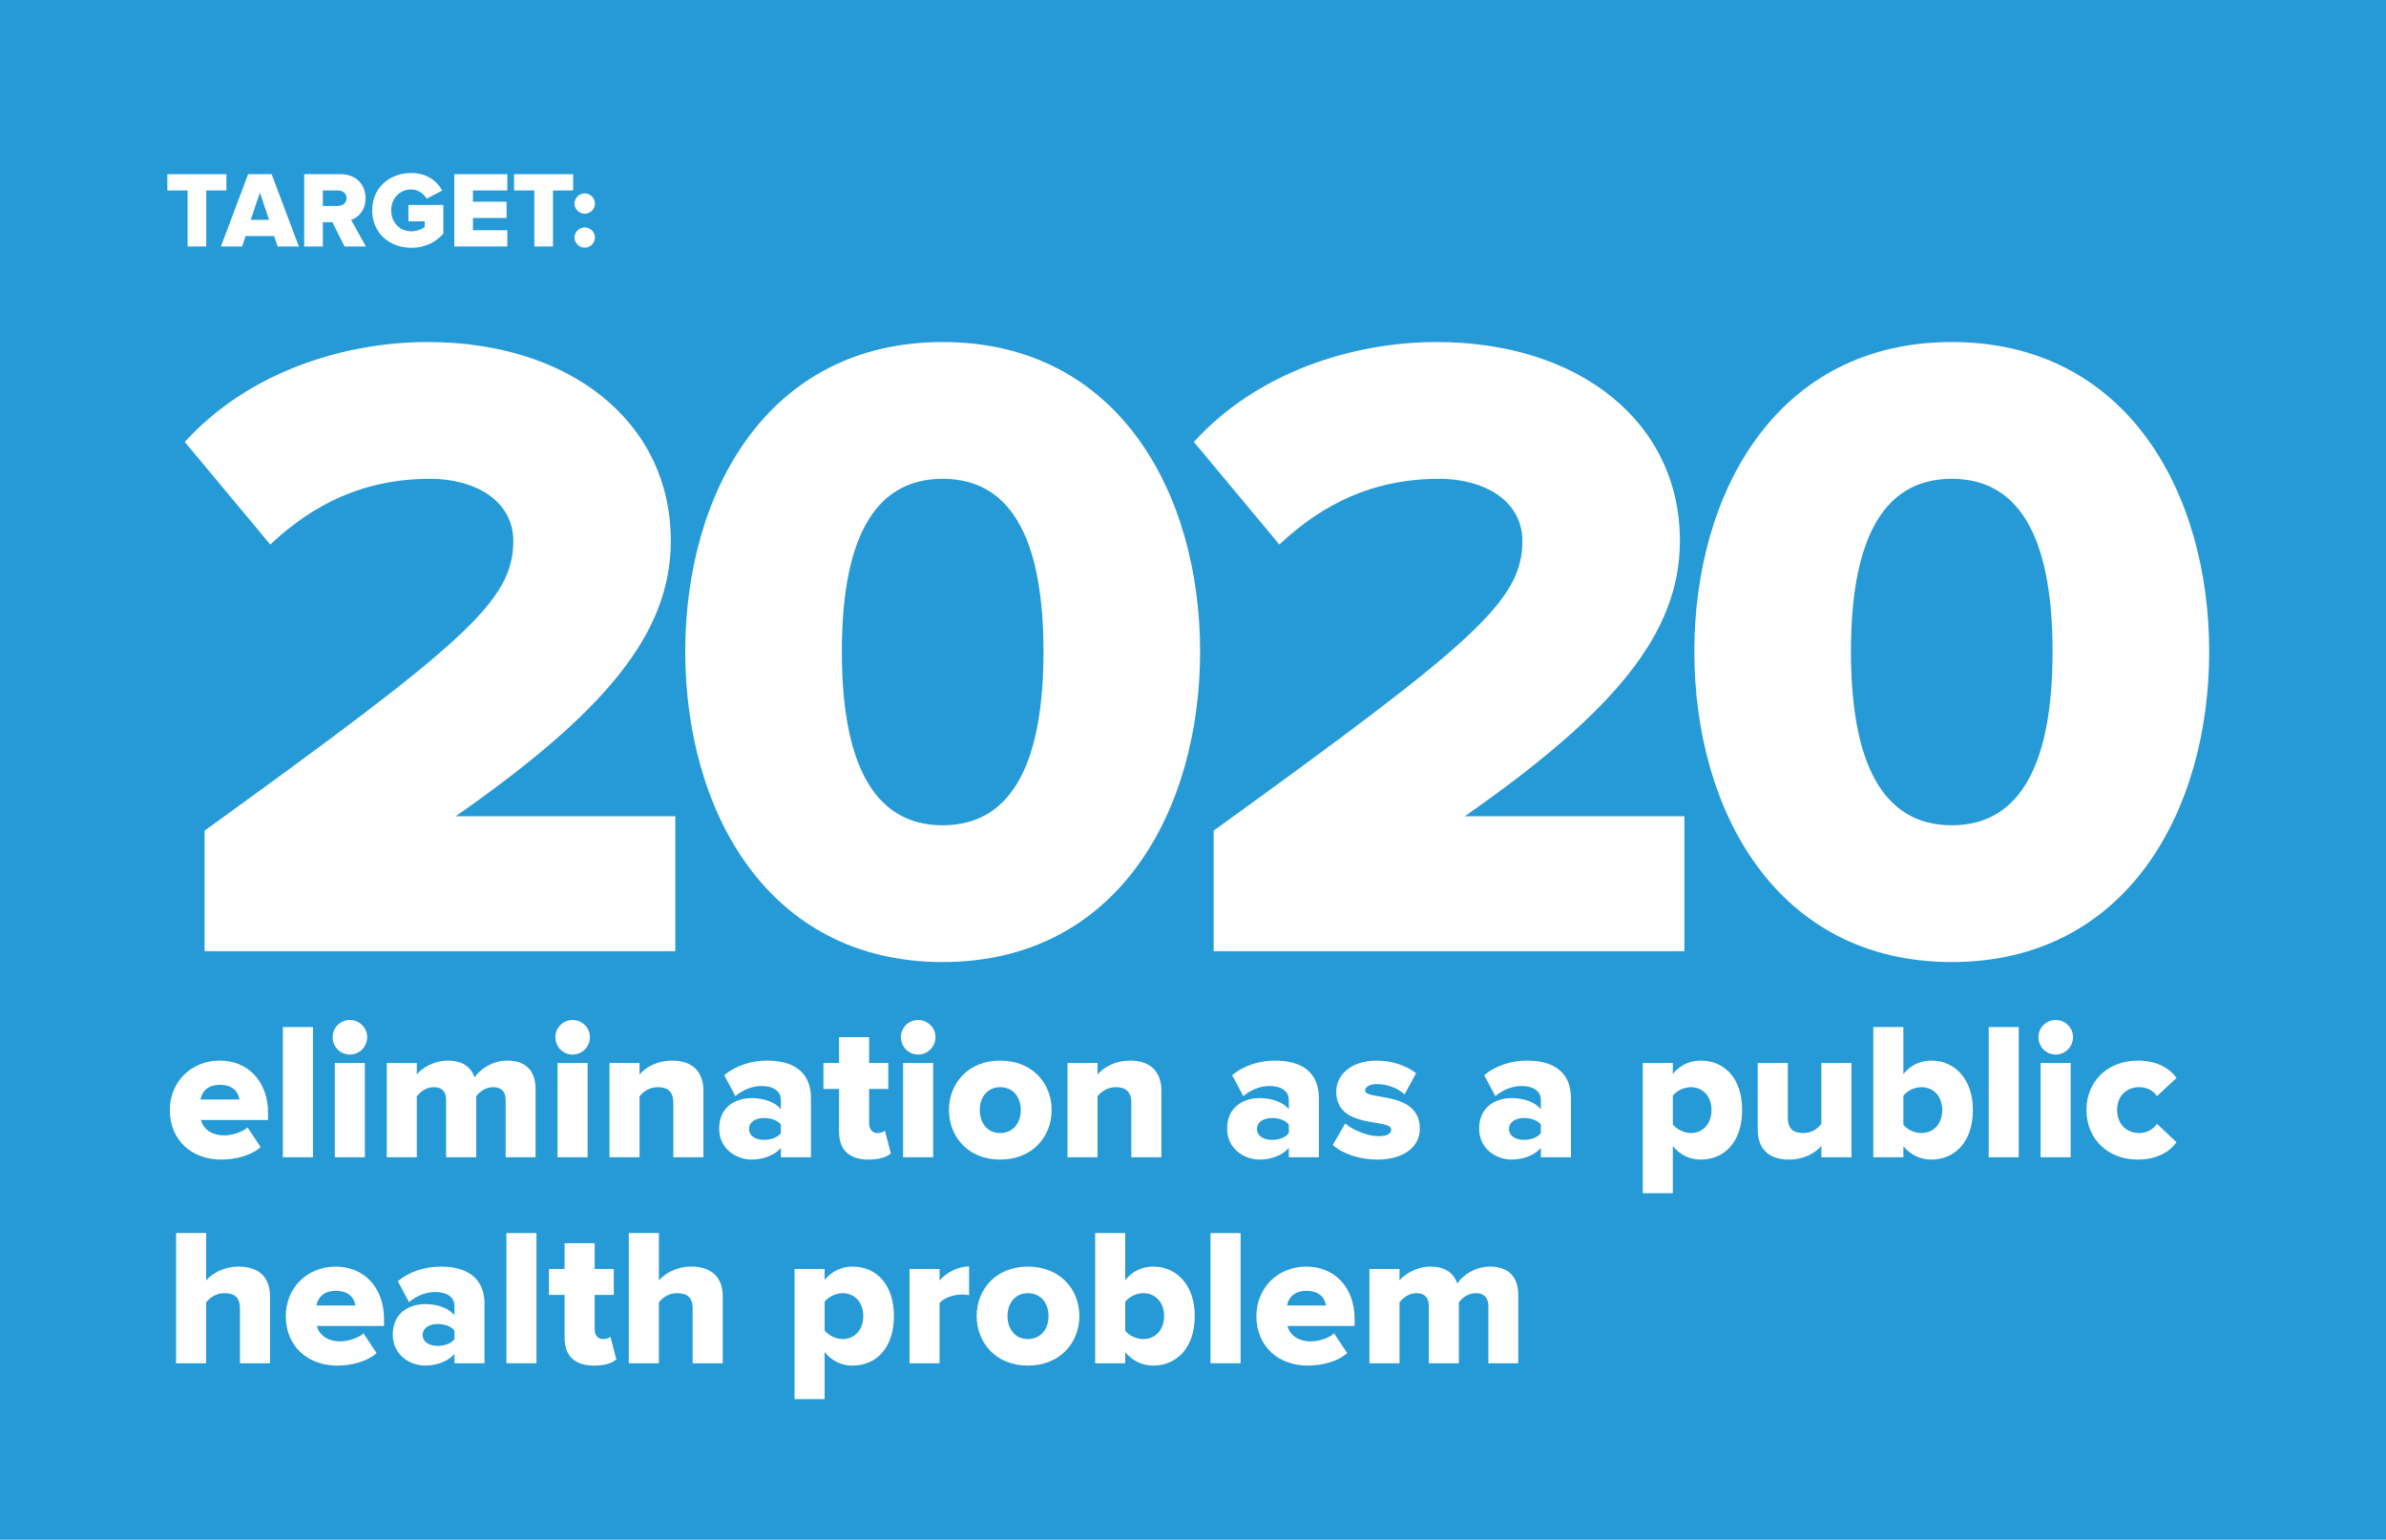
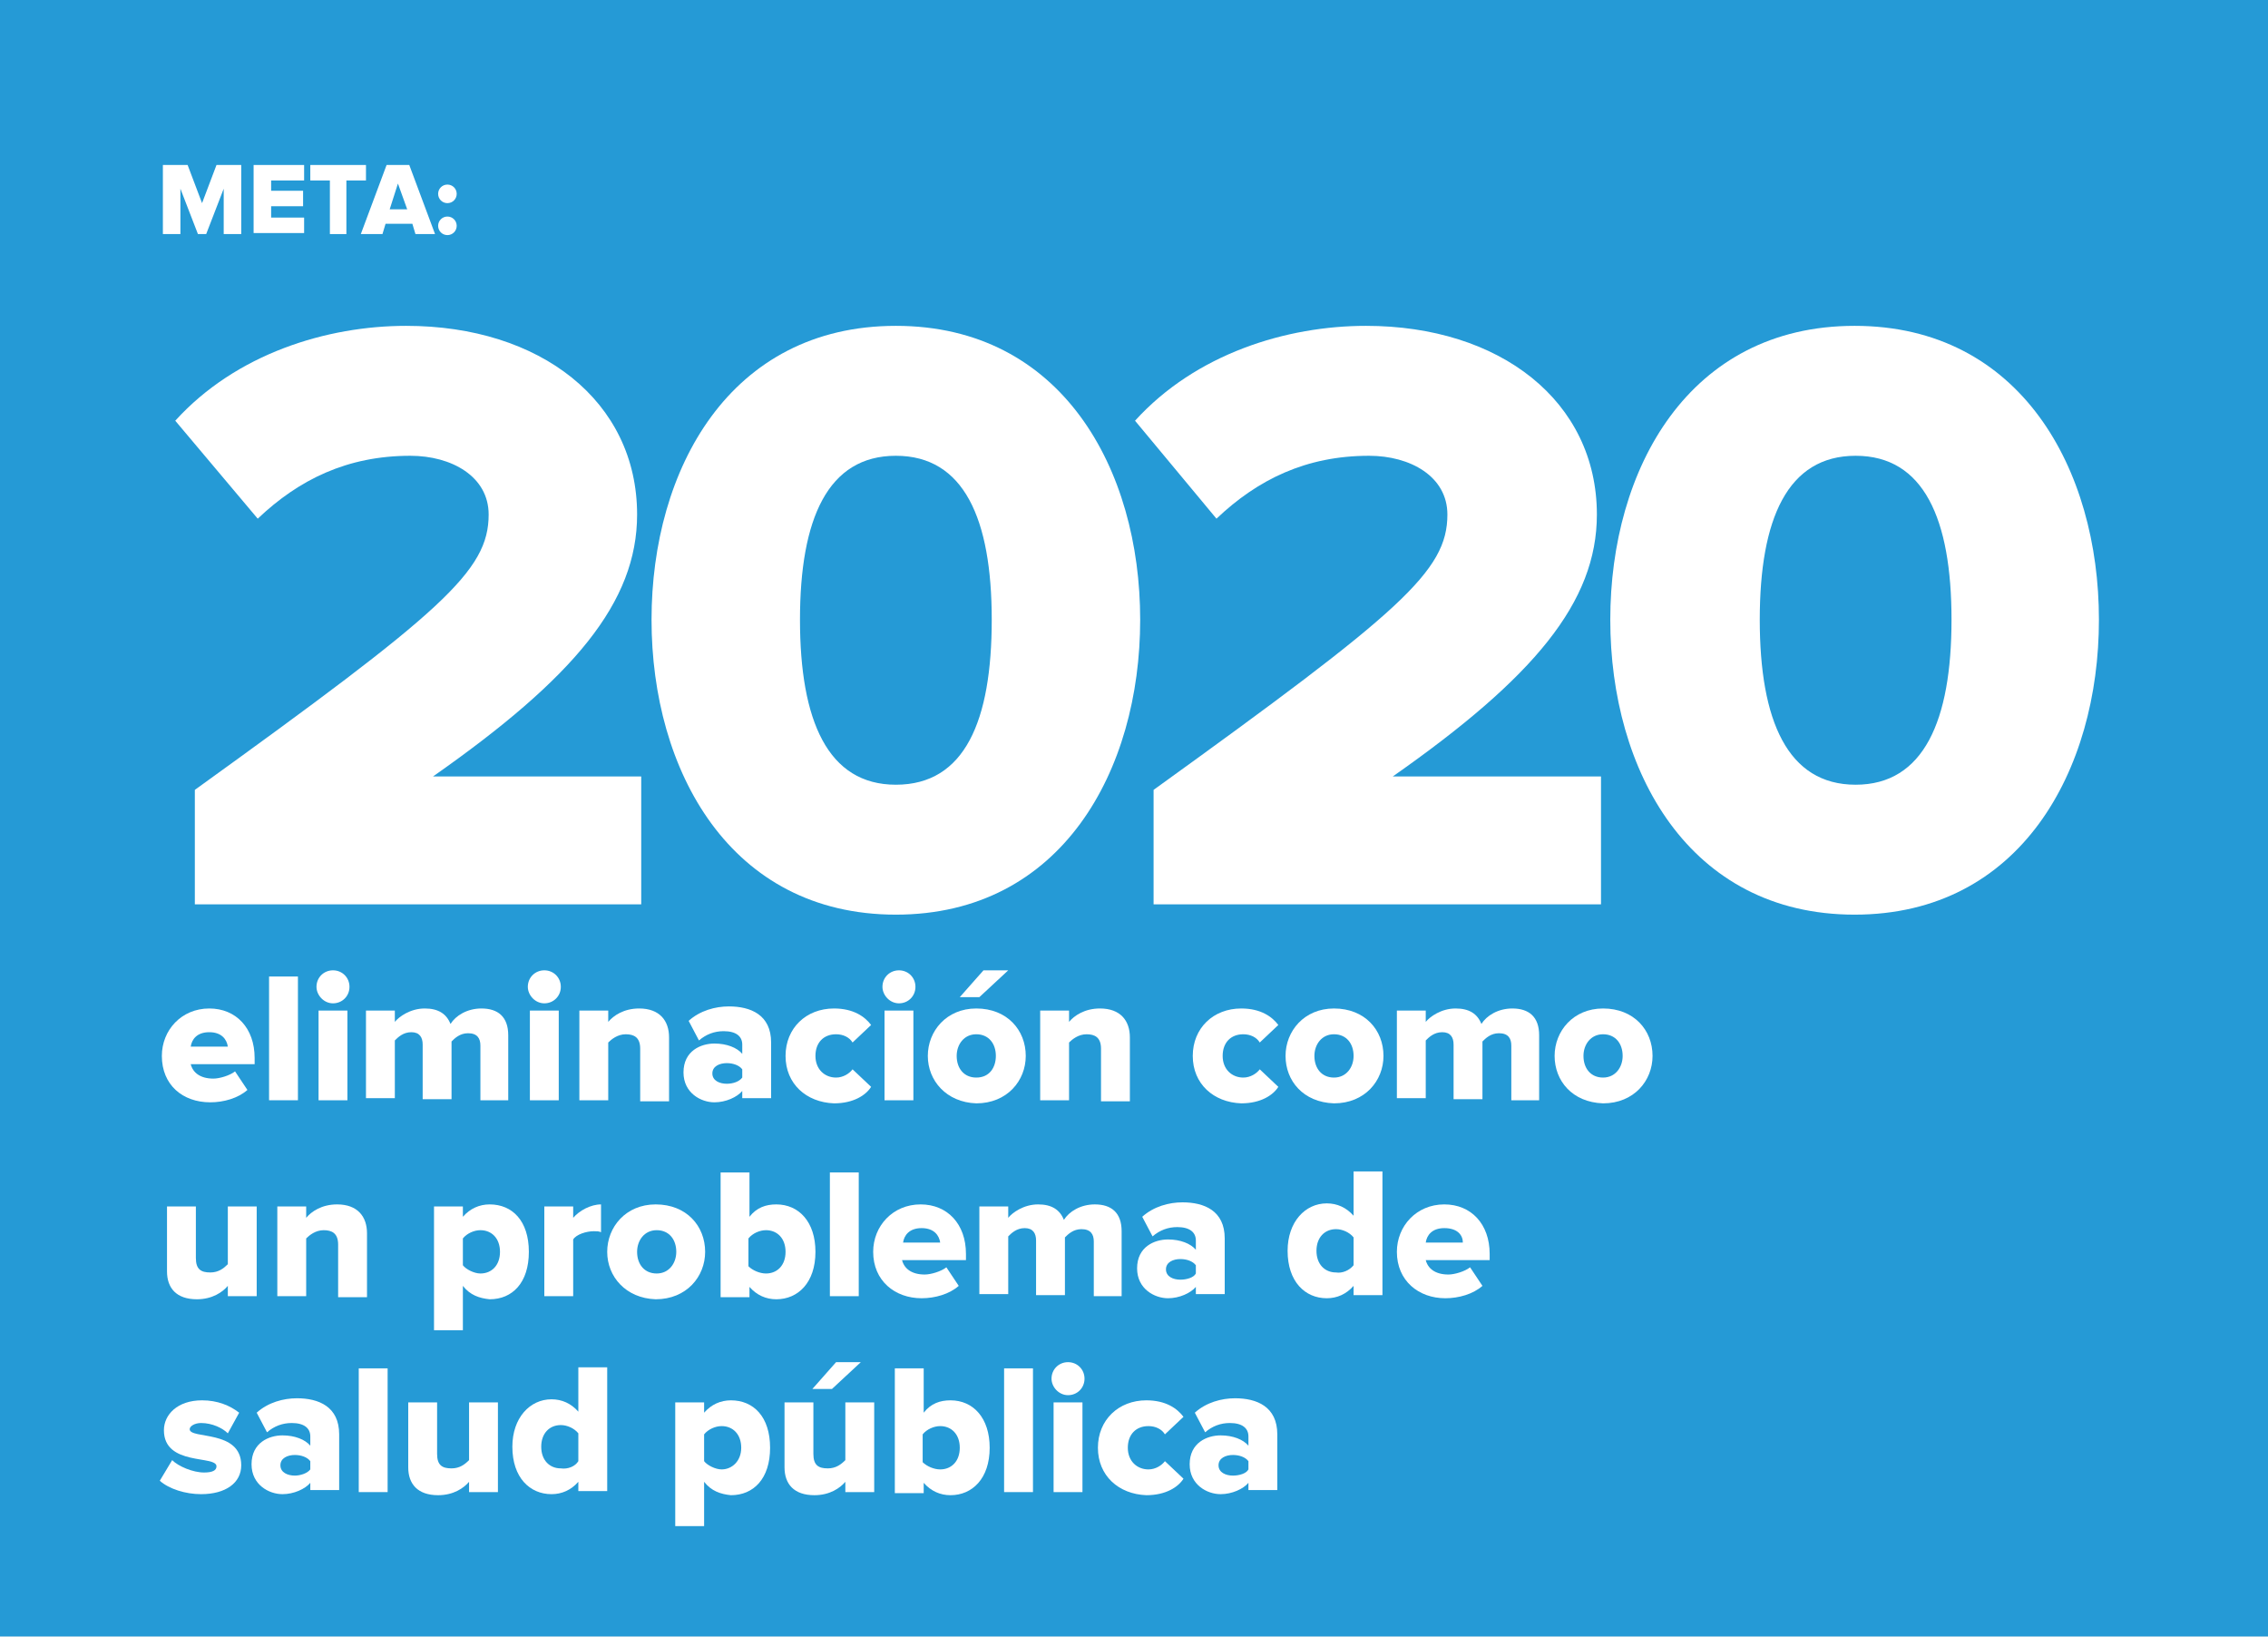
- <svg xmlns="http://www.w3.org/2000/svg" version="1.1" id="Layer_1" x="0px" y="0px" width="220px" height="142px" viewBox="0 0 220 142" enable-background="new 0 0 220 142" xml:space="preserve">
-   <rect x="0" fill="#259AD6" width="220" height="142" />
+ <svg xmlns="http://www.w3.org/2000/svg" version="1.1" id="Layer_1" x="0px" y="0px" viewBox="0 0 220 158.7" style="enable-background:new 0 0 220 158.7;" xml:space="preserve">
+   <style type="text/css">
+ 	.st0{fill:#259AD6;}
+ 	.st1{fill:#FFFFFF;}
+ </style>
+   <rect x="0" class="st0" width="220" height="158.7" />
  <g>
-     <path fill="#FFFFFF" d="M17.299,22.732v-5.167H15.43v-1.5h5.447v1.5h-1.859v5.167H17.299z" />
-     <path fill="#FFFFFF" d="M25.606,22.732l-0.33-0.959h-2.628l-0.33,0.959H20.37l2.508-6.667h2.169l2.509,6.667H25.606z    M23.968,17.765l-0.85,2.509h1.689L23.968,17.765z" />
-     <path fill="#FFFFFF" d="M31.767,22.732l-1.119-2.239h-0.879v2.239h-1.719v-6.667h3.338c1.479,0,2.318,0.979,2.318,2.219   c0,1.16-0.699,1.779-1.329,1.999l1.359,2.449H31.767z M31.957,18.274c0-0.46-0.37-0.709-0.83-0.709h-1.359v1.429h1.359   C31.587,18.994,31.957,18.744,31.957,18.274z" />
-     <path fill="#FFFFFF" d="M34.319,19.404c0-2.119,1.619-3.448,3.608-3.448c1.489,0,2.389,0.79,2.849,1.619l-1.439,0.75   c-0.25-0.439-0.759-0.85-1.409-0.85c-1.089,0-1.859,0.83-1.859,1.929c0,1.089,0.77,1.929,1.859,1.929c0.49,0,0.99-0.2,1.229-0.399   v-0.52h-1.499v-1.509h3.218v2.649c-0.71,0.79-1.689,1.299-2.949,1.299C35.938,22.852,34.319,21.522,34.319,19.404z" />
-     <path fill="#FFFFFF" d="M41.889,22.732v-6.667h4.887v1.5h-3.168v1.039h3.098v1.5h-3.098v1.129h3.168v1.499H41.889z" />
-     <path fill="#FFFFFF" d="M49.268,22.732v-5.167h-1.869v-1.5h5.447v1.5h-1.859v5.167H49.268z" />
-     <path fill="#FFFFFF" d="M52.969,18.774c0-0.51,0.439-0.939,0.949-0.939s0.939,0.43,0.939,0.939s-0.43,0.939-0.939,0.939   S52.969,19.284,52.969,18.774z M52.969,21.902c0-0.5,0.439-0.929,0.949-0.929s0.939,0.43,0.939,0.929   c0,0.51-0.43,0.939-0.939,0.939S52.969,22.412,52.969,21.902z" />
-     <path fill="#FFFFFF" d="M18.862,87.732V76.611c23.985-17.346,28.466-21.164,28.466-26.724c0-3.734-3.569-5.727-7.635-5.727   c-6.142,0-10.789,2.324-14.773,6.059l-7.884-9.461c5.893-6.474,14.69-9.212,22.408-9.212c13.03,0,22.408,7.303,22.408,18.341   c0,8.548-6.058,15.769-19.835,25.396h20.25v12.449H18.862z" />
-     <path fill="#FFFFFF" d="M63.183,60.095c0-14.606,7.552-28.549,23.736-28.549s23.736,13.943,23.736,28.549   c0,14.607-7.552,28.633-23.736,28.633S63.183,74.702,63.183,60.095z M96.214,60.095c0-9.793-2.656-15.935-9.295-15.935   c-6.639,0-9.295,6.142-9.295,15.935c0,9.793,2.656,16.018,9.295,16.018C93.559,76.113,96.214,69.889,96.214,60.095z" />
-     <path fill="#FFFFFF" d="M111.903,87.732V76.611c23.985-17.346,28.467-21.164,28.467-26.724c0-3.734-3.568-5.727-7.636-5.727   c-6.141,0-10.789,2.324-14.772,6.059l-7.884-9.461c5.893-6.474,14.69-9.212,22.408-9.212c13.03,0,22.408,7.303,22.408,18.341   c0,8.548-6.059,15.769-19.835,25.396h20.25v12.449H111.903z" />
-     <path fill="#FFFFFF" d="M156.226,60.095c0-14.606,7.552-28.549,23.735-28.549s23.736,13.943,23.736,28.549   c0,14.607-7.553,28.633-23.736,28.633S156.226,74.702,156.226,60.095z M189.256,60.095c0-9.793-2.655-15.935-9.295-15.935   s-9.295,6.142-9.295,15.935c0,9.793,2.655,16.018,9.295,16.018S189.256,69.889,189.256,60.095z" />
-     <path fill="#FFFFFF" d="M15.66,102.375c0-2.521,1.891-4.557,4.609-4.557c2.575,0,4.447,1.891,4.447,4.844v0.631h-6.194   c0.198,0.773,0.918,1.422,2.179,1.422c0.612,0,1.621-0.27,2.125-0.738l1.207,1.818c-0.864,0.775-2.305,1.152-3.637,1.152   C17.713,106.947,15.66,105.201,15.66,102.375z M20.27,100.053c-1.207,0-1.675,0.719-1.783,1.35h3.583   C21.998,100.791,21.548,100.053,20.27,100.053z" />
-     <path fill="#FFFFFF" d="M26.082,106.732v-12.01h2.773v12.01H26.082z" />
-     <path fill="#FFFFFF" d="M30.671,95.658c0-0.883,0.703-1.584,1.584-1.584c0.882,0,1.603,0.701,1.603,1.584s-0.72,1.604-1.603,1.604   C31.374,97.262,30.671,96.541,30.671,95.658z M30.87,106.732v-8.697h2.773v8.697H30.87z" />
-     <path fill="#FFFFFF" d="M46.623,106.732v-5.295c0-0.666-0.324-1.17-1.152-1.17c-0.756,0-1.296,0.486-1.566,0.846v5.619h-2.773   v-5.295c0-0.666-0.306-1.17-1.134-1.17c-0.756,0-1.278,0.486-1.566,0.846v5.619h-2.773v-8.697h2.773v1.062   c0.378-0.504,1.494-1.279,2.863-1.279c1.26,0,2.106,0.523,2.467,1.549c0.504-0.756,1.638-1.549,3.007-1.549   c1.603,0,2.611,0.83,2.611,2.611v6.303H46.623z" />
-     <path fill="#FFFFFF" d="M51.209,95.658c0-0.883,0.703-1.584,1.584-1.584c0.882,0,1.603,0.701,1.603,1.584s-0.72,1.604-1.603,1.604   C51.912,97.262,51.209,96.541,51.209,95.658z M51.408,106.732v-8.697h2.773v8.697H51.408z" />
-     <path fill="#FFFFFF" d="M62.083,106.732v-5.023c0-1.062-0.558-1.441-1.422-1.441c-0.828,0-1.368,0.451-1.692,0.846v5.619h-2.773   v-8.697h2.773v1.062c0.522-0.611,1.548-1.279,3.025-1.279c1.962,0,2.863,1.152,2.863,2.756v6.158H62.083z" />
-     <path fill="#FFFFFF" d="M72.001,106.732v-0.865c-0.54,0.648-1.584,1.08-2.701,1.08c-1.333,0-2.989-0.918-2.989-2.861   c0-2.107,1.656-2.811,2.989-2.811c1.152,0,2.179,0.379,2.701,1.027v-0.865c0-0.756-0.648-1.277-1.764-1.277   c-0.864,0-1.729,0.342-2.431,0.936L66.78,99.17c1.116-0.955,2.611-1.352,3.943-1.352c2.089,0,4.051,0.775,4.051,3.477v5.438H72.001   z M72.001,104.5v-0.775c-0.288-0.414-0.936-0.611-1.548-0.611c-0.72,0-1.386,0.324-1.386,1.008s0.666,1.008,1.386,1.008   C71.065,105.129,71.713,104.914,72.001,104.5z" />
-     <path fill="#FFFFFF" d="M77.364,104.391v-3.961h-1.44v-2.395h1.44v-2.377h2.773v2.377h1.765v2.395h-1.765v3.188   c0,0.504,0.288,0.883,0.756,0.883c0.306,0,0.612-0.109,0.703-0.217l0.54,2.088c-0.342,0.324-1.026,0.576-2.053,0.576   C78.318,106.947,77.364,106.066,77.364,104.391z" />
-     <path fill="#FFFFFF" d="M83.069,95.658c0-0.883,0.703-1.584,1.584-1.584c0.882,0,1.603,0.701,1.603,1.584s-0.72,1.604-1.603,1.604   C83.771,97.262,83.069,96.541,83.069,95.658z M83.267,106.732v-8.697h2.773v8.697H83.267z" />
-     <path fill="#FFFFFF" d="M87.497,102.375c0-2.449,1.765-4.557,4.717-4.557c2.989,0,4.753,2.107,4.753,4.557   s-1.765,4.572-4.753,4.572C89.262,106.947,87.497,104.824,87.497,102.375z M94.123,102.375c0-1.152-0.684-2.107-1.909-2.107   c-1.188,0-1.873,0.955-1.873,2.107c0,1.17,0.684,2.125,1.873,2.125C93.439,104.5,94.123,103.545,94.123,102.375z" />
-     <path fill="#FFFFFF" d="M104.311,106.732v-5.023c0-1.062-0.558-1.441-1.422-1.441c-0.828,0-1.369,0.451-1.692,0.846v5.619h-2.773   v-8.697h2.773v1.062c0.522-0.611,1.548-1.279,3.025-1.279c1.962,0,2.863,1.152,2.863,2.756v6.158H104.311z" />
-     <path fill="#FFFFFF" d="M118.836,106.732v-0.865c-0.54,0.648-1.584,1.08-2.7,1.08c-1.333,0-2.989-0.918-2.989-2.861   c0-2.107,1.656-2.811,2.989-2.811c1.152,0,2.179,0.379,2.7,1.027v-0.865c0-0.756-0.648-1.277-1.765-1.277   c-0.864,0-1.729,0.342-2.431,0.936l-1.026-1.926c1.116-0.955,2.611-1.352,3.943-1.352c2.089,0,4.052,0.775,4.052,3.477v5.438   H118.836z M118.836,104.5v-0.775c-0.288-0.414-0.937-0.611-1.548-0.611c-0.721,0-1.387,0.324-1.387,1.008s0.666,1.008,1.387,1.008   C117.899,105.129,118.548,104.914,118.836,104.5z" />
-     <path fill="#FFFFFF" d="M122.885,105.598l1.152-1.98c0.647,0.576,2.034,1.17,3.061,1.17c0.828,0,1.17-0.234,1.17-0.611   c0-1.08-5.06,0.035-5.06-3.494c0-1.529,1.333-2.863,3.728-2.863c1.477,0,2.701,0.469,3.637,1.152l-1.062,1.963   c-0.522-0.504-1.513-0.953-2.558-0.953c-0.647,0-1.08,0.252-1.08,0.594c0,0.955,5.042-0.037,5.042,3.529   c0,1.656-1.459,2.844-3.943,2.844C125.405,106.947,123.803,106.426,122.885,105.598z" />
-     <path fill="#FFFFFF" d="M142.074,106.732v-0.865c-0.54,0.648-1.584,1.08-2.7,1.08c-1.333,0-2.989-0.918-2.989-2.861   c0-2.107,1.656-2.811,2.989-2.811c1.152,0,2.179,0.379,2.7,1.027v-0.865c0-0.756-0.648-1.277-1.765-1.277   c-0.864,0-1.729,0.342-2.431,0.936l-1.026-1.926c1.116-0.955,2.611-1.352,3.943-1.352c2.089,0,4.052,0.775,4.052,3.477v5.438   H142.074z M142.074,104.5v-0.775c-0.288-0.414-0.937-0.611-1.548-0.611c-0.721,0-1.387,0.324-1.387,1.008s0.666,1.008,1.387,1.008   C141.138,105.129,141.786,104.914,142.074,104.5z" />
-     <path fill="#FFFFFF" d="M154.242,105.705v4.34h-2.773v-12.01h2.773v1.008c0.684-0.828,1.584-1.225,2.574-1.225   c2.179,0,3.817,1.621,3.817,4.557c0,2.953-1.639,4.572-3.817,4.572C155.845,106.947,154.962,106.57,154.242,105.705z    M157.807,102.375c0-1.297-0.828-2.107-1.908-2.107c-0.594,0-1.314,0.324-1.656,0.793v2.646c0.342,0.449,1.062,0.793,1.656,0.793   C156.979,104.5,157.807,103.689,157.807,102.375z" />
-     <path fill="#FFFFFF" d="M167.94,106.732v-1.045c-0.54,0.611-1.53,1.26-3.007,1.26c-1.963,0-2.863-1.133-2.863-2.719v-6.193h2.773   v5.041c0,1.062,0.54,1.424,1.44,1.424c0.792,0,1.332-0.434,1.656-0.848v-5.617h2.772v8.697H167.94z" />
-     <path fill="#FFFFFF" d="M172.727,106.732v-12.01h2.773v4.34c0.684-0.865,1.62-1.244,2.574-1.244c2.179,0,3.836,1.711,3.836,4.557   c0,2.953-1.693,4.572-3.836,4.572c-0.972,0-1.854-0.395-2.574-1.225v1.01H172.727z M177.156,104.5c1.099,0,1.927-0.811,1.927-2.125   c0-1.297-0.828-2.107-1.927-2.107c-0.594,0-1.314,0.324-1.656,0.793v2.664C175.842,104.193,176.562,104.5,177.156,104.5z" />
-     <path fill="#FFFFFF" d="M183.365,106.732v-12.01h2.772v12.01H183.365z" />
-     <path fill="#FFFFFF" d="M187.955,95.658c0-0.883,0.702-1.584,1.584-1.584c0.883,0,1.603,0.701,1.603,1.584s-0.72,1.604-1.603,1.604   C188.657,97.262,187.955,96.541,187.955,95.658z M188.152,106.732v-8.697h2.773v8.697H188.152z" />
-     <path fill="#FFFFFF" d="M192.383,102.375c0-2.719,2.017-4.557,4.735-4.557c1.891,0,3.043,0.83,3.565,1.604l-1.801,1.674   c-0.342-0.504-0.9-0.828-1.639-0.828c-1.152,0-2.034,0.793-2.034,2.107s0.882,2.125,2.034,2.125c0.738,0,1.297-0.361,1.639-0.848   l1.801,1.693c-0.522,0.756-1.675,1.602-3.565,1.602C194.399,106.947,192.383,105.094,192.383,102.375z" />
-     <path fill="#FFFFFF" d="M22.124,125.732v-5.061c0-1.062-0.558-1.404-1.44-1.404c-0.81,0-1.351,0.451-1.674,0.846v5.619h-2.773   v-12.01h2.773v4.375c0.522-0.611,1.548-1.279,3.007-1.279c1.98,0,2.881,1.117,2.881,2.719v6.195H22.124z" />
-     <path fill="#FFFFFF" d="M26.352,121.375c0-2.521,1.891-4.557,4.609-4.557c2.575,0,4.447,1.891,4.447,4.844v0.631h-6.194   c0.198,0.773,0.918,1.422,2.179,1.422c0.612,0,1.621-0.27,2.125-0.738l1.207,1.818c-0.864,0.775-2.305,1.152-3.637,1.152   C28.405,125.947,26.352,124.201,26.352,121.375z M30.961,119.053c-1.207,0-1.674,0.719-1.783,1.35h3.583   C32.69,119.791,32.24,119.053,30.961,119.053z" />
-     <path fill="#FFFFFF" d="M41.905,125.732v-0.865c-0.54,0.648-1.584,1.08-2.701,1.08c-1.333,0-2.989-0.918-2.989-2.861   c0-2.107,1.656-2.811,2.989-2.811c1.152,0,2.179,0.379,2.701,1.027v-0.865c0-0.756-0.648-1.277-1.764-1.277   c-0.864,0-1.729,0.342-2.431,0.936l-1.026-1.926c1.116-0.955,2.611-1.352,3.943-1.352c2.089,0,4.051,0.775,4.051,3.477v5.438   H41.905z M41.905,123.5v-0.775c-0.288-0.414-0.936-0.611-1.548-0.611c-0.72,0-1.386,0.324-1.386,1.008s0.666,1.008,1.386,1.008   C40.969,124.129,41.617,123.914,41.905,123.5z" />
-     <path fill="#FFFFFF" d="M46.692,125.732v-12.01h2.773v12.01H46.692z" />
-     <path fill="#FFFFFF" d="M52.056,123.391v-3.961h-1.44v-2.395h1.44v-2.377h2.773v2.377h1.765v2.395h-1.765v3.188   c0,0.504,0.288,0.883,0.756,0.883c0.306,0,0.612-0.109,0.703-0.217l0.54,2.088c-0.342,0.324-1.026,0.576-2.053,0.576   C53.01,125.947,52.056,125.066,52.056,123.391z" />
-     <path fill="#FFFFFF" d="M63.865,125.732v-5.061c0-1.062-0.558-1.404-1.44-1.404c-0.81,0-1.351,0.451-1.674,0.846v5.619h-2.773   v-12.01h2.773v4.375c0.522-0.611,1.548-1.279,3.007-1.279c1.98,0,2.881,1.117,2.881,2.719v6.195H63.865z" />
-     <path fill="#FFFFFF" d="M76.032,124.705v4.34h-2.773v-12.01h2.773v1.008c0.684-0.828,1.584-1.225,2.575-1.225   c2.179,0,3.817,1.621,3.817,4.557c0,2.953-1.638,4.572-3.817,4.572C77.635,125.947,76.752,125.57,76.032,124.705z M79.597,121.375   c0-1.297-0.828-2.107-1.909-2.107c-0.594,0-1.314,0.324-1.656,0.793v2.646c0.342,0.449,1.062,0.793,1.656,0.793   C78.769,123.5,79.597,122.689,79.597,121.375z" />
-     <path fill="#FFFFFF" d="M83.861,125.732v-8.697h2.773v1.062c0.576-0.703,1.692-1.297,2.719-1.297v2.666   c-0.162-0.055-0.396-0.072-0.684-0.072c-0.72,0-1.675,0.305-2.035,0.791v5.547H83.861z" />
-     <path fill="#FFFFFF" d="M90.053,121.375c0-2.449,1.765-4.557,4.717-4.557c2.989,0,4.753,2.107,4.753,4.557   s-1.765,4.572-4.753,4.572C91.817,125.947,90.053,123.824,90.053,121.375z M96.679,121.375c0-1.152-0.684-2.107-1.909-2.107   c-1.188,0-1.873,0.955-1.873,2.107c0,1.17,0.684,2.125,1.873,2.125C95.995,123.5,96.679,122.545,96.679,121.375z" />
-     <path fill="#FFFFFF" d="M100.979,125.732v-12.01h2.773v4.34c0.684-0.865,1.621-1.244,2.575-1.244c2.179,0,3.835,1.711,3.835,4.557   c0,2.953-1.692,4.572-3.835,4.572c-0.972,0-1.854-0.395-2.575-1.225v1.01H100.979z M105.408,123.5c1.099,0,1.927-0.811,1.927-2.125   c0-1.297-0.828-2.107-1.927-2.107c-0.594,0-1.314,0.324-1.656,0.793v2.664C104.093,123.193,104.813,123.5,105.408,123.5z" />
-     <path fill="#FFFFFF" d="M111.616,125.732v-12.01h2.772v12.01H111.616z" />
-     <path fill="#FFFFFF" d="M115.846,121.375c0-2.521,1.891-4.557,4.609-4.557c2.574,0,4.447,1.891,4.447,4.844v0.631h-6.193   c0.197,0.773,0.918,1.422,2.178,1.422c0.612,0,1.621-0.27,2.125-0.738l1.206,1.818c-0.864,0.775-2.305,1.152-3.637,1.152   C117.898,125.947,115.846,124.201,115.846,121.375z M120.455,119.053c-1.206,0-1.675,0.719-1.782,1.35h3.583   C122.184,119.791,121.733,119.053,120.455,119.053z" />
-     <path fill="#FFFFFF" d="M137.233,125.732v-5.295c0-0.666-0.324-1.17-1.152-1.17c-0.756,0-1.297,0.486-1.566,0.846v5.619h-2.772   v-5.295c0-0.666-0.307-1.17-1.135-1.17c-0.756,0-1.278,0.486-1.566,0.846v5.619h-2.773v-8.697h2.773v1.062   c0.378-0.504,1.494-1.279,2.862-1.279c1.261,0,2.107,0.523,2.467,1.549c0.505-0.756,1.639-1.549,3.007-1.549   c1.603,0,2.611,0.83,2.611,2.611v6.303H137.233z" />
+     <path class="st1" d="M21.7,22.7v-4.4L20,22.7h-0.8l-1.7-4.4v4.4h-1.7v-6.7h2.4l1.4,3.7l1.4-3.7h2.4v6.7H21.7z" />
+     <path class="st1" d="M24.6,22.7v-6.7h4.9v1.5h-3.2v1h3.1v1.5h-3.1v1.1h3.2v1.5H24.6z" />
+     <path class="st1" d="M32,22.7v-5.2h-1.9v-1.5h5.4v1.5h-1.9v5.2H32z" />
+     <path class="st1" d="M40.3,22.7l-0.3-1h-2.6l-0.3,1H35l2.5-6.7h2.2l2.5,6.7H40.3z M38.6,17.8l-0.8,2.5h1.7L38.6,17.8z" />
+     <path class="st1" d="M42.5,18.8c0-0.5,0.4-0.9,0.9-0.9s0.9,0.4,0.9,0.9s-0.4,0.9-0.9,0.9S42.5,19.3,42.5,18.8z M42.5,21.9   c0-0.5,0.4-0.9,0.9-0.9s0.9,0.4,0.9,0.9c0,0.5-0.4,0.9-0.9,0.9S42.5,22.4,42.5,21.9z" />
+     <path class="st1" d="M18.9,87.7V76.6c24-17.3,28.5-21.2,28.5-26.7c0-3.7-3.6-5.7-7.6-5.7c-6.1,0-10.8,2.3-14.8,6.1L17,40.8   c5.9-6.5,14.7-9.2,22.4-9.2c13,0,22.4,7.3,22.4,18.3c0,8.5-6.1,15.8-19.8,25.4h20.2v12.4H18.9z" />
+     <path class="st1" d="M63.2,60.1c0-14.6,7.6-28.5,23.7-28.5s23.7,13.9,23.7,28.5c0,14.6-7.6,28.6-23.7,28.6S63.2,74.7,63.2,60.1z    M96.2,60.1c0-9.8-2.7-15.9-9.3-15.9c-6.6,0-9.3,6.1-9.3,15.9c0,9.8,2.7,16,9.3,16C93.6,76.1,96.2,69.9,96.2,60.1z" />
+     <path class="st1" d="M111.9,87.7V76.6c24-17.3,28.5-21.2,28.5-26.7c0-3.7-3.6-5.7-7.6-5.7c-6.1,0-10.8,2.3-14.8,6.1l-7.9-9.5   c5.9-6.5,14.7-9.2,22.4-9.2c13,0,22.4,7.3,22.4,18.3c0,8.5-6.1,15.8-19.8,25.4h20.2v12.4H111.9z" />
+     <path class="st1" d="M156.2,60.1c0-14.6,7.6-28.5,23.7-28.5s23.7,13.9,23.7,28.5c0,14.6-7.6,28.6-23.7,28.6S156.2,74.7,156.2,60.1z    M189.3,60.1c0-9.8-2.7-15.9-9.3-15.9s-9.3,6.1-9.3,15.9c0,9.8,2.7,16,9.3,16S189.3,69.9,189.3,60.1z" />
+     <path class="st1" d="M15.7,102.4c0-2.5,1.9-4.6,4.6-4.6c2.6,0,4.4,1.9,4.4,4.8v0.6h-6.2c0.2,0.8,0.9,1.4,2.2,1.4   c0.6,0,1.6-0.3,2.1-0.7l1.2,1.8c-0.9,0.8-2.3,1.2-3.6,1.2C17.7,106.9,15.7,105.2,15.7,102.4z M20.3,100.1c-1.2,0-1.7,0.7-1.8,1.4   h3.6C22,100.8,21.5,100.1,20.3,100.1z" />
+     <path class="st1" d="M26.1,106.7v-12h2.8v12H26.1z" />
+     <path class="st1" d="M30.7,95.7c0-0.9,0.7-1.6,1.6-1.6c0.9,0,1.6,0.7,1.6,1.6c0,0.9-0.7,1.6-1.6,1.6C31.4,97.3,30.7,96.5,30.7,95.7   z M30.9,106.7V98h2.8v8.7H30.9z" />
+     <path class="st1" d="M46.6,106.7v-5.3c0-0.7-0.3-1.2-1.2-1.2c-0.8,0-1.3,0.5-1.6,0.8v5.6h-2.8v-5.3c0-0.7-0.3-1.2-1.1-1.2   c-0.8,0-1.3,0.5-1.6,0.8v5.6h-2.8V98h2.8v1.1c0.4-0.5,1.5-1.3,2.9-1.3c1.3,0,2.1,0.5,2.5,1.5c0.5-0.8,1.6-1.5,3-1.5   c1.6,0,2.6,0.8,2.6,2.6v6.3H46.6z" />
+     <path class="st1" d="M51.2,95.7c0-0.9,0.7-1.6,1.6-1.6c0.9,0,1.6,0.7,1.6,1.6c0,0.9-0.7,1.6-1.6,1.6C51.9,97.3,51.2,96.5,51.2,95.7   z M51.4,106.7V98h2.8v8.7H51.4z" />
+     <path class="st1" d="M62.1,106.7v-5c0-1.1-0.6-1.4-1.4-1.4c-0.8,0-1.4,0.5-1.7,0.8v5.6h-2.8V98H59v1.1c0.5-0.6,1.5-1.3,3-1.3   c2,0,2.9,1.2,2.9,2.8v6.2H62.1z" />
+     <path class="st1" d="M72,106.7v-0.9c-0.5,0.6-1.6,1.1-2.7,1.1c-1.3,0-3-0.9-3-2.9c0-2.1,1.7-2.8,3-2.8c1.2,0,2.2,0.4,2.7,1v-0.9   c0-0.8-0.6-1.3-1.8-1.3c-0.9,0-1.7,0.3-2.4,0.9l-1-1.9c1.1-1,2.6-1.4,3.9-1.4c2.1,0,4.1,0.8,4.1,3.5v5.4H72z M72,104.5v-0.8   c-0.3-0.4-0.9-0.6-1.5-0.6c-0.7,0-1.4,0.3-1.4,1c0,0.7,0.7,1,1.4,1C71.1,105.1,71.7,104.9,72,104.5z" />
+     <path class="st1" d="M76.2,102.4c0-2.7,2-4.6,4.7-4.6c1.9,0,3,0.8,3.6,1.6l-1.8,1.7c-0.3-0.5-0.9-0.8-1.6-0.8c-1.2,0-2,0.8-2,2.1   s0.9,2.1,2,2.1c0.7,0,1.3-0.4,1.6-0.8l1.8,1.7c-0.5,0.8-1.7,1.6-3.6,1.6C78.2,106.9,76.2,105.1,76.2,102.4z" />
+     <path class="st1" d="M85.6,95.7c0-0.9,0.7-1.6,1.6-1.6c0.9,0,1.6,0.7,1.6,1.6c0,0.9-0.7,1.6-1.6,1.6C86.3,97.3,85.6,96.5,85.6,95.7   z M85.8,106.7V98h2.8v8.7H85.8z" />
+     <path class="st1" d="M90,102.4c0-2.4,1.8-4.6,4.7-4.6c3,0,4.8,2.1,4.8,4.6c0,2.4-1.8,4.6-4.8,4.6C91.8,106.9,90,104.8,90,102.4z    M96.6,102.4c0-1.2-0.7-2.1-1.9-2.1c-1.2,0-1.9,1-1.9,2.1c0,1.2,0.7,2.1,1.9,2.1C96,104.5,96.6,103.5,96.6,102.4z M95,96.7h-1.9   l2.3-2.6h2.4L95,96.7z" />
+     <path class="st1" d="M106.8,106.7v-5c0-1.1-0.6-1.4-1.4-1.4c-0.8,0-1.4,0.5-1.7,0.8v5.6h-2.8V98h2.8v1.1c0.5-0.6,1.5-1.3,3-1.3   c2,0,2.9,1.2,2.9,2.8v6.2H106.8z" />
+     <path class="st1" d="M115.7,102.4c0-2.7,2-4.6,4.7-4.6c1.9,0,3,0.8,3.6,1.6l-1.8,1.7c-0.3-0.5-0.9-0.8-1.6-0.8c-1.2,0-2,0.8-2,2.1   s0.9,2.1,2,2.1c0.7,0,1.3-0.4,1.6-0.8l1.8,1.7c-0.5,0.8-1.7,1.6-3.6,1.6C117.7,106.9,115.7,105.1,115.7,102.4z" />
+     <path class="st1" d="M124.7,102.4c0-2.4,1.8-4.6,4.7-4.6c3,0,4.8,2.1,4.8,4.6c0,2.4-1.8,4.6-4.8,4.6   C126.4,106.9,124.7,104.8,124.7,102.4z M131.3,102.4c0-1.2-0.7-2.1-1.9-2.1c-1.2,0-1.9,1-1.9,2.1c0,1.2,0.7,2.1,1.9,2.1   C130.6,104.5,131.3,103.5,131.3,102.4z" />
+     <path class="st1" d="M146.6,106.7v-5.3c0-0.7-0.3-1.2-1.2-1.2c-0.8,0-1.3,0.5-1.6,0.8v5.6h-2.8v-5.3c0-0.7-0.3-1.2-1.1-1.2   c-0.8,0-1.3,0.5-1.6,0.8v5.6h-2.8V98h2.8v1.1c0.4-0.5,1.5-1.3,2.9-1.3c1.3,0,2.1,0.5,2.5,1.5c0.5-0.8,1.6-1.5,3-1.5   c1.6,0,2.6,0.8,2.6,2.6v6.3H146.6z" />
+     <path class="st1" d="M150.8,102.4c0-2.4,1.8-4.6,4.7-4.6c3,0,4.8,2.1,4.8,4.6c0,2.4-1.8,4.6-4.8,4.6   C152.5,106.9,150.8,104.8,150.8,102.4z M157.4,102.4c0-1.2-0.7-2.1-1.9-2.1c-1.2,0-1.9,1-1.9,2.1c0,1.2,0.7,2.1,1.9,2.1   C156.7,104.5,157.4,103.5,157.4,102.4z" />
+     <path class="st1" d="M22.1,125.7v-1c-0.5,0.6-1.5,1.3-3,1.3c-2,0-2.9-1.1-2.9-2.7V117H19v5c0,1.1,0.5,1.4,1.4,1.4   c0.8,0,1.3-0.4,1.7-0.8V117h2.8v8.7H22.1z" />
+     <path class="st1" d="M32.8,125.7v-5c0-1.1-0.6-1.4-1.4-1.4c-0.8,0-1.4,0.5-1.7,0.8v5.6h-2.8V117h2.8v1.1c0.5-0.6,1.5-1.3,3-1.3   c2,0,2.9,1.2,2.9,2.8v6.2H32.8z" />
+     <path class="st1" d="M44.9,124.7v4.3h-2.8v-12h2.8v1c0.7-0.8,1.6-1.2,2.6-1.2c2.2,0,3.8,1.6,3.8,4.6c0,3-1.6,4.6-3.8,4.6   C46.5,125.9,45.6,125.6,44.9,124.7z M48.5,121.4c0-1.3-0.8-2.1-1.9-2.1c-0.6,0-1.3,0.3-1.7,0.8v2.6c0.3,0.4,1.1,0.8,1.7,0.8   C47.7,123.5,48.5,122.7,48.5,121.4z" />
+     <path class="st1" d="M52.8,125.7V117h2.8v1.1c0.6-0.7,1.7-1.3,2.7-1.3v2.7c-0.2-0.1-0.4-0.1-0.7-0.1c-0.7,0-1.7,0.3-2,0.8v5.5H52.8   z" />
+     <path class="st1" d="M58.9,121.4c0-2.4,1.8-4.6,4.7-4.6c3,0,4.8,2.1,4.8,4.6c0,2.4-1.8,4.6-4.8,4.6   C60.7,125.9,58.9,123.8,58.9,121.4z M65.6,121.4c0-1.2-0.7-2.1-1.9-2.1c-1.2,0-1.9,1-1.9,2.1c0,1.2,0.7,2.1,1.9,2.1   C64.9,123.5,65.6,122.5,65.6,121.4z" />
+     <path class="st1" d="M69.9,125.7v-12h2.8v4.3c0.7-0.9,1.6-1.2,2.6-1.2c2.2,0,3.8,1.7,3.8,4.6c0,3-1.7,4.6-3.8,4.6   c-1,0-1.9-0.4-2.6-1.2v1H69.9z M74.3,123.5c1.1,0,1.9-0.8,1.9-2.1c0-1.3-0.8-2.1-1.9-2.1c-0.6,0-1.3,0.3-1.7,0.8v2.7   C73,123.2,73.7,123.5,74.3,123.5z" />
+     <path class="st1" d="M80.5,125.7v-12h2.8v12H80.5z" />
+     <path class="st1" d="M84.7,121.4c0-2.5,1.9-4.6,4.6-4.6c2.6,0,4.4,1.9,4.4,4.8v0.6h-6.2c0.2,0.8,0.9,1.4,2.2,1.4   c0.6,0,1.6-0.3,2.1-0.7l1.2,1.8c-0.9,0.8-2.3,1.2-3.6,1.2C86.8,125.9,84.7,124.2,84.7,121.4z M89.4,119.1c-1.2,0-1.7,0.7-1.8,1.4   h3.6C91.1,119.8,90.6,119.1,89.4,119.1z" />
+     <path class="st1" d="M106.1,125.7v-5.3c0-0.7-0.3-1.2-1.2-1.2c-0.8,0-1.3,0.5-1.6,0.8v5.6h-2.8v-5.3c0-0.7-0.3-1.2-1.1-1.2   c-0.8,0-1.3,0.5-1.6,0.8v5.6h-2.8V117h2.8v1.1c0.4-0.5,1.5-1.3,2.9-1.3c1.3,0,2.1,0.5,2.5,1.5c0.5-0.8,1.6-1.5,3-1.5   c1.6,0,2.6,0.8,2.6,2.6v6.3H106.1z" />
+     <path class="st1" d="M116,125.7v-0.9c-0.5,0.6-1.6,1.1-2.7,1.1c-1.3,0-3-0.9-3-2.9c0-2.1,1.7-2.8,3-2.8c1.2,0,2.2,0.4,2.7,1v-0.9   c0-0.8-0.6-1.3-1.8-1.3c-0.9,0-1.7,0.3-2.4,0.9l-1-1.9c1.1-1,2.6-1.4,3.9-1.4c2.1,0,4.1,0.8,4.1,3.5v5.4H116z M116,123.5v-0.8   c-0.3-0.4-0.9-0.6-1.5-0.6c-0.7,0-1.4,0.3-1.4,1c0,0.7,0.7,1,1.4,1C115.1,124.1,115.8,123.9,116,123.5z" />
+     <path class="st1" d="M131.3,125.7v-1c-0.7,0.8-1.6,1.2-2.6,1.2c-2.1,0-3.8-1.6-3.8-4.6c0-2.8,1.7-4.6,3.8-4.6c1,0,1.9,0.4,2.6,1.2   v-4.3h2.8v12H131.3z M131.3,122.7V120c-0.4-0.5-1.1-0.8-1.7-0.8c-1.1,0-1.9,0.8-1.9,2.1c0,1.3,0.8,2.1,1.9,2.1   C130.2,123.5,130.9,123.2,131.3,122.7z" />
+     <path class="st1" d="M135.5,121.4c0-2.5,1.9-4.6,4.6-4.6c2.6,0,4.4,1.9,4.4,4.8v0.6h-6.2c0.2,0.8,0.9,1.4,2.2,1.4   c0.6,0,1.6-0.3,2.1-0.7l1.2,1.8c-0.9,0.8-2.3,1.2-3.6,1.2C137.6,125.9,135.5,124.2,135.5,121.4z M140.1,119.1   c-1.2,0-1.7,0.7-1.8,1.4h3.6C141.9,119.8,141.4,119.1,140.1,119.1z" />
+     <path class="st1" d="M15.5,143.6l1.2-2c0.6,0.6,2,1.2,3.1,1.2c0.8,0,1.2-0.2,1.2-0.6c0-1.1-5.1,0-5.1-3.5c0-1.5,1.3-2.9,3.7-2.9   c1.5,0,2.7,0.5,3.6,1.2l-1.1,2c-0.5-0.5-1.5-1-2.6-1c-0.6,0-1.1,0.3-1.1,0.6c0,1,5,0,5,3.5c0,1.7-1.5,2.8-3.9,2.8   C18,144.9,16.4,144.4,15.5,143.6z" />
+     <path class="st1" d="M30.1,144.7v-0.9c-0.5,0.6-1.6,1.1-2.7,1.1c-1.3,0-3-0.9-3-2.9c0-2.1,1.7-2.8,3-2.8c1.2,0,2.2,0.4,2.7,1v-0.9   c0-0.8-0.6-1.3-1.8-1.3c-0.9,0-1.7,0.3-2.4,0.9l-1-1.9c1.1-1,2.6-1.4,3.9-1.4c2.1,0,4.1,0.8,4.1,3.5v5.4H30.1z M30.1,142.5v-0.8   c-0.3-0.4-0.9-0.6-1.5-0.6c-0.7,0-1.4,0.3-1.4,1c0,0.7,0.7,1,1.4,1C29.1,143.1,29.8,142.9,30.1,142.5z" />
+     <path class="st1" d="M34.8,144.7v-12h2.8v12H34.8z" />
+     <path class="st1" d="M45.5,144.7v-1c-0.5,0.6-1.5,1.3-3,1.3c-2,0-2.9-1.1-2.9-2.7V136h2.8v5c0,1.1,0.5,1.4,1.4,1.4   c0.8,0,1.3-0.4,1.7-0.8V136h2.8v8.7H45.5z" />
+     <path class="st1" d="M56.1,144.7v-1c-0.7,0.8-1.6,1.2-2.6,1.2c-2.1,0-3.8-1.6-3.8-4.6c0-2.8,1.7-4.6,3.8-4.6c1,0,1.9,0.4,2.6,1.2   v-4.3h2.8v12H56.1z M56.1,141.7V139c-0.4-0.5-1.1-0.8-1.7-0.8c-1.1,0-1.9,0.8-1.9,2.1c0,1.3,0.8,2.1,1.9,2.1   C55.1,142.5,55.8,142.2,56.1,141.7z" />
+     <path class="st1" d="M68.3,143.7v4.3h-2.8v-12h2.8v1c0.7-0.8,1.6-1.2,2.6-1.2c2.2,0,3.8,1.6,3.8,4.6c0,3-1.6,4.6-3.8,4.6   C69.9,144.9,69,144.6,68.3,143.7z M71.9,140.4c0-1.3-0.8-2.1-1.9-2.1c-0.6,0-1.3,0.3-1.7,0.8v2.6c0.3,0.4,1.1,0.8,1.7,0.8   C71,142.5,71.9,141.7,71.9,140.4z" />
+     <path class="st1" d="M82,144.7v-1c-0.5,0.6-1.5,1.3-3,1.3c-2,0-2.9-1.1-2.9-2.7V136h2.8v5c0,1.1,0.5,1.4,1.4,1.4   c0.8,0,1.3-0.4,1.7-0.8V136h2.8v8.7H82z M80.7,134.7h-1.9l2.3-2.6h2.4L80.7,134.7z" />
+     <path class="st1" d="M86.8,144.7v-12h2.8v4.3c0.7-0.9,1.6-1.2,2.6-1.2c2.2,0,3.8,1.7,3.8,4.6c0,3-1.7,4.6-3.8,4.6   c-1,0-1.9-0.4-2.6-1.2v1H86.8z M91.2,142.5c1.1,0,1.9-0.8,1.9-2.1c0-1.3-0.8-2.1-1.9-2.1c-0.6,0-1.3,0.3-1.7,0.8v2.7   C89.9,142.2,90.6,142.5,91.2,142.5z" />
+     <path class="st1" d="M97.4,144.7v-12h2.8v12H97.4z" />
+     <path class="st1" d="M102,133.7c0-0.9,0.7-1.6,1.6-1.6c0.9,0,1.6,0.7,1.6,1.6c0,0.9-0.7,1.6-1.6,1.6   C102.7,135.3,102,134.5,102,133.7z M102.2,144.7V136h2.8v8.7H102.2z" />
+     <path class="st1" d="M106.5,140.4c0-2.7,2-4.6,4.7-4.6c1.9,0,3,0.8,3.6,1.6l-1.8,1.7c-0.3-0.5-0.9-0.8-1.6-0.8c-1.2,0-2,0.8-2,2.1   s0.9,2.1,2,2.1c0.7,0,1.3-0.4,1.6-0.8l1.8,1.7c-0.5,0.8-1.7,1.6-3.6,1.6C108.5,144.9,106.5,143.1,106.5,140.4z" />
+     <path class="st1" d="M121.1,144.7v-0.9c-0.5,0.6-1.6,1.1-2.7,1.1c-1.3,0-3-0.9-3-2.9c0-2.1,1.7-2.8,3-2.8c1.2,0,2.2,0.4,2.7,1v-0.9   c0-0.8-0.6-1.3-1.8-1.3c-0.9,0-1.7,0.3-2.4,0.9l-1-1.9c1.1-1,2.6-1.4,3.9-1.4c2.1,0,4.1,0.8,4.1,3.5v5.4H121.1z M121.1,142.5v-0.8   c-0.3-0.4-0.9-0.6-1.5-0.6c-0.7,0-1.4,0.3-1.4,1c0,0.7,0.7,1,1.4,1C120.2,143.1,120.9,142.9,121.1,142.5z" />
  </g>
-   <path fill="#FFFFFF" d="M-123.062-41.599" />
+   <path class="st1" d="M-123.1-41.6" />
</svg>
